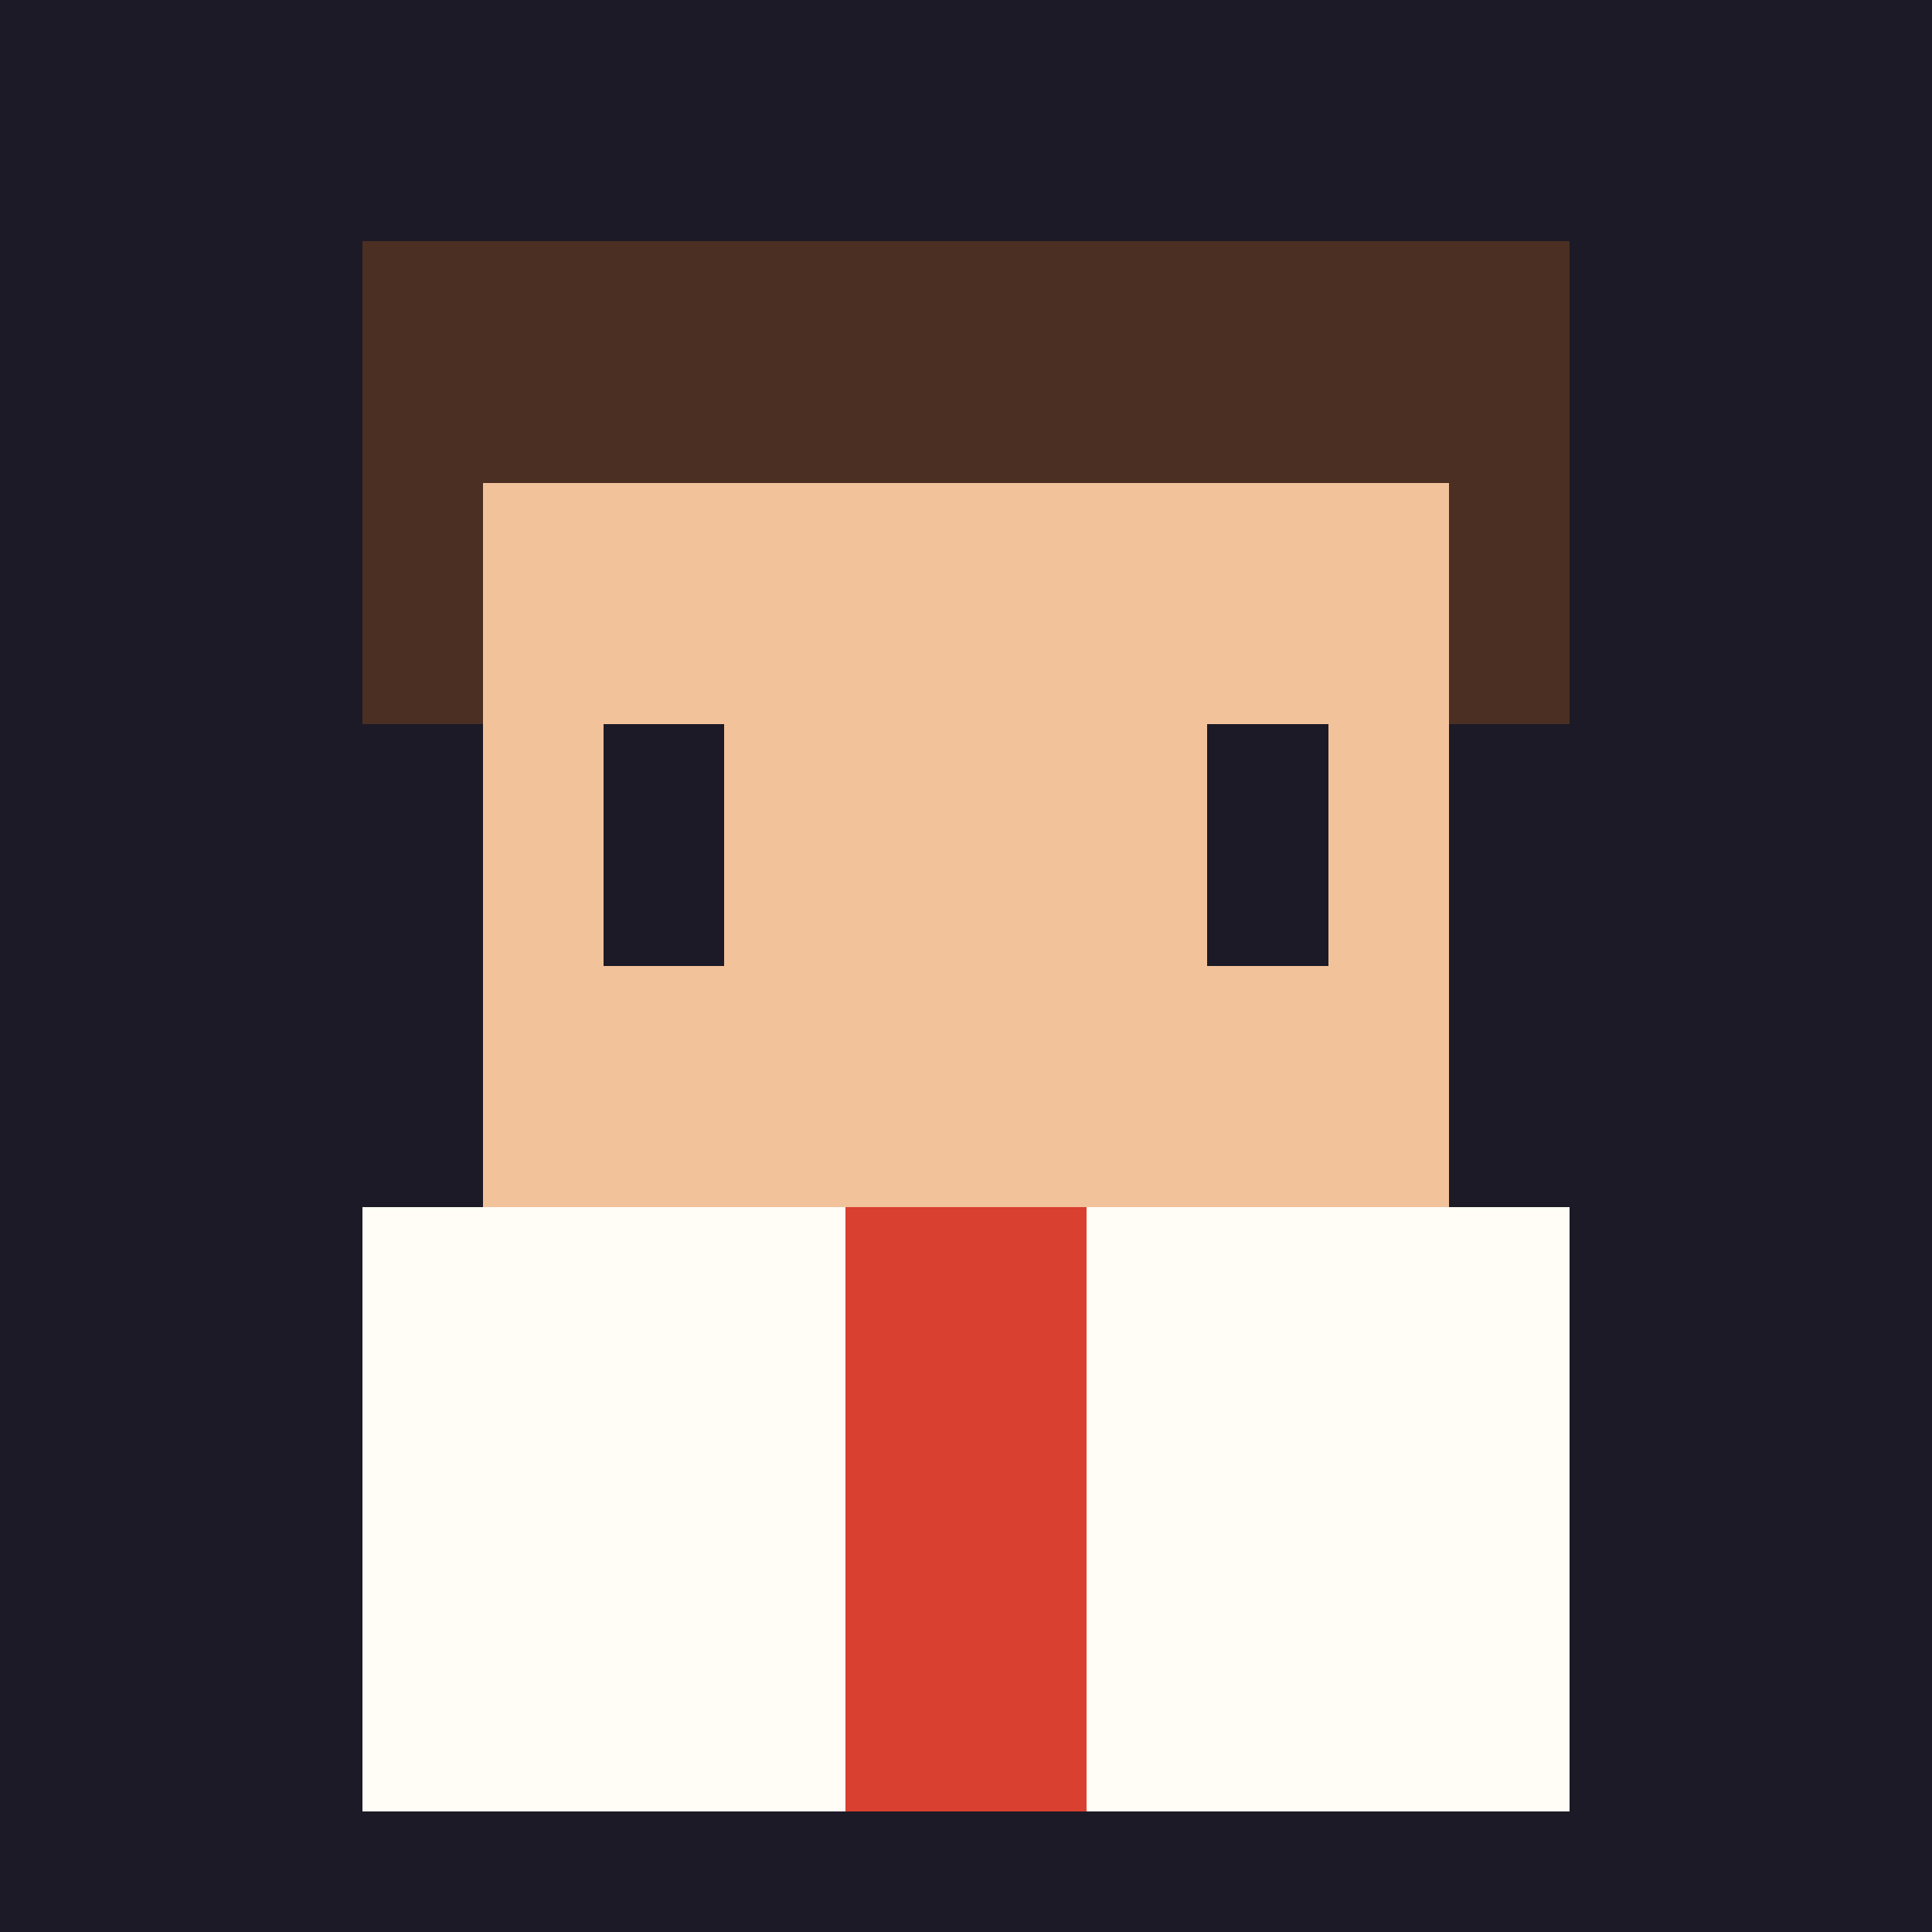
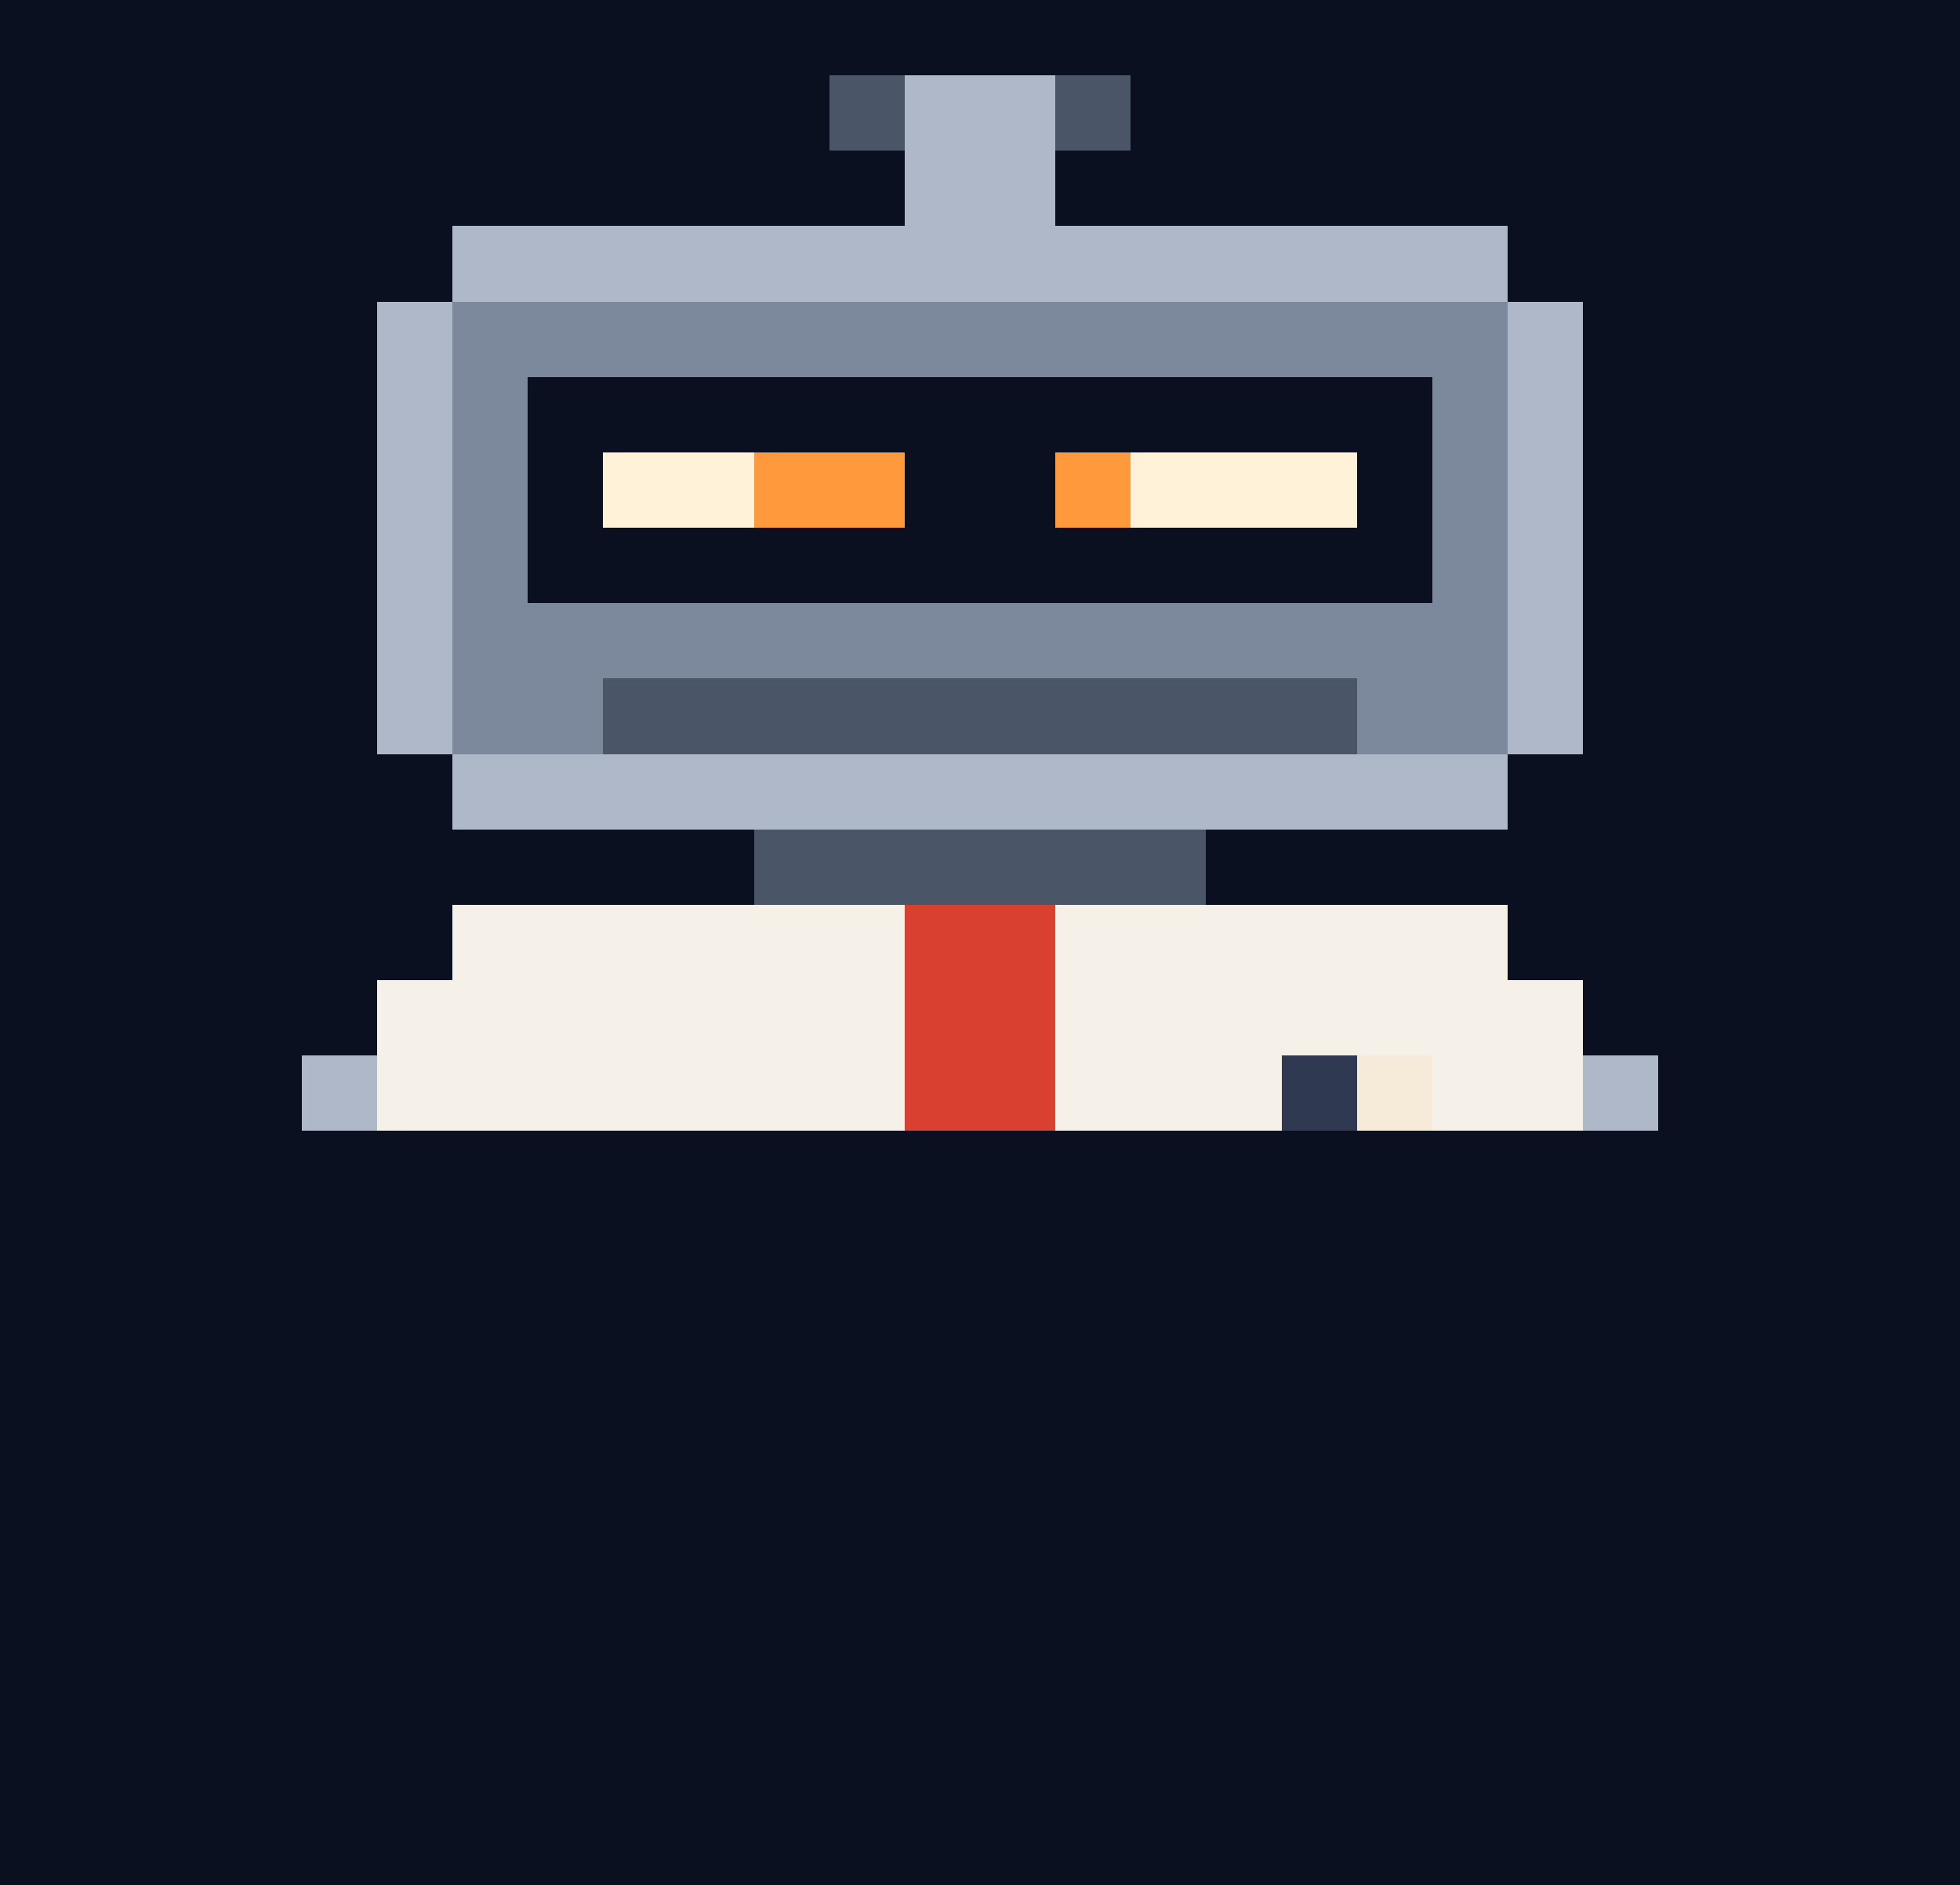
- <svg xmlns="http://www.w3.org/2000/svg" viewBox="0 0 16 16" shape-rendering="crispEdges">
-   <rect width="16" height="16" fill="#1c1a26" />
-   <rect x="3" y="2" width="10" height="4" fill="#4a2f22" />
-   <rect x="4" y="4" width="8" height="6" fill="#f2c29b" />
-   <rect x="5" y="6" width="1" height="2" fill="#1c1a26" />
-   <rect x="10" y="6" width="1" height="2" fill="#1c1a26" />
-   <rect x="3" y="10" width="10" height="5" fill="#fffdf6" />
-   <rect x="7" y="10" width="2" height="5" fill="#d9402f" />
+ <svg xmlns="http://www.w3.org/2000/svg" viewBox="-3 -1 26 25" shape-rendering="crispEdges">
+   <rect x="-3" y="-1" width="26" height="25" fill="#0b1020" />
+   <rect x="8" y="0" width="1" height="1" fill="#4a5568" />
+   <rect x="9" y="0" width="2" height="1" fill="#aeb8c8" />
+   <rect x="11" y="0" width="1" height="1" fill="#4a5568" />
+   <rect x="9" y="1" width="2" height="1" fill="#aeb8c8" />
+   <rect x="3" y="2" width="14" height="1" fill="#aeb8c8" />
+   <rect x="2" y="3" width="1" height="1" fill="#aeb8c8" />
+   <rect x="3" y="3" width="14" height="1" fill="#7c889c" />
+   <rect x="17" y="3" width="1" height="1" fill="#aeb8c8" />
+   <rect x="2" y="4" width="1" height="1" fill="#aeb8c8" />
+   <rect x="3" y="4" width="1" height="1" fill="#7c889c" />
+   <rect x="4" y="4" width="12" height="1" fill="#0b1020" />
+   <rect x="16" y="4" width="1" height="1" fill="#7c889c" />
+   <rect x="17" y="4" width="1" height="1" fill="#aeb8c8" />
+   <rect x="2" y="5" width="1" height="1" fill="#aeb8c8" />
+   <rect x="3" y="5" width="1" height="1" fill="#7c889c" />
+   <rect x="4" y="5" width="1" height="1" fill="#0b1020" />
+   <rect x="5" y="5" width="2" height="1" fill="#fff2d8" />
+   <rect x="7" y="5" width="2" height="1" fill="#ff9a3c" />
+   <rect x="9" y="5" width="2" height="1" fill="#0b1020" />
+   <rect x="11" y="5" width="1" height="1" fill="#ff9a3c" />
+   <rect x="12" y="5" width="3" height="1" fill="#fff2d8" />
+   <rect x="15" y="5" width="1" height="1" fill="#0b1020" />
+   <rect x="16" y="5" width="1" height="1" fill="#7c889c" />
+   <rect x="17" y="5" width="1" height="1" fill="#aeb8c8" />
+   <rect x="2" y="6" width="1" height="1" fill="#aeb8c8" />
+   <rect x="3" y="6" width="1" height="1" fill="#7c889c" />
+   <rect x="4" y="6" width="12" height="1" fill="#0b1020" />
+   <rect x="16" y="6" width="1" height="1" fill="#7c889c" />
+   <rect x="17" y="6" width="1" height="1" fill="#aeb8c8" />
+   <rect x="2" y="7" width="1" height="1" fill="#aeb8c8" />
+   <rect x="3" y="7" width="14" height="1" fill="#7c889c" />
+   <rect x="17" y="7" width="1" height="1" fill="#aeb8c8" />
+   <rect x="2" y="8" width="1" height="1" fill="#aeb8c8" />
+   <rect x="3" y="8" width="2" height="1" fill="#7c889c" />
+   <rect x="5" y="8" width="10" height="1" fill="#4a5568" />
+   <rect x="15" y="8" width="2" height="1" fill="#7c889c" />
+   <rect x="17" y="8" width="1" height="1" fill="#aeb8c8" />
+   <rect x="3" y="9" width="14" height="1" fill="#aeb8c8" />
+   <rect x="7" y="10" width="6" height="1" fill="#4a5568" />
+   <rect x="3" y="11" width="6" height="1" fill="#f5f1e8" />
+   <rect x="9" y="11" width="2" height="1" fill="#d9402f" />
+   <rect x="11" y="11" width="6" height="1" fill="#f5f1e8" />
+   <rect x="2" y="12" width="7" height="1" fill="#f5f1e8" />
+   <rect x="9" y="12" width="2" height="1" fill="#d9402f" />
+   <rect x="11" y="12" width="7" height="1" fill="#f5f1e8" />
+   <rect x="1" y="13" width="1" height="1" fill="#aeb8c8" />
+   <rect x="2" y="13" width="7" height="1" fill="#f5f1e8" />
+   <rect x="9" y="13" width="2" height="1" fill="#d9402f" />
+   <rect x="11" y="13" width="3" height="1" fill="#f5f1e8" />
+   <rect x="14" y="13" width="1" height="1" fill="#2f3a52" />
+   <rect x="15" y="13" width="1" height="1" fill="#f5ebd8" />
+   <rect x="16" y="13" width="2" height="1" fill="#f5f1e8" />
+   <rect x="18" y="13" width="1" height="1" fill="#aeb8c8" />
</svg>
